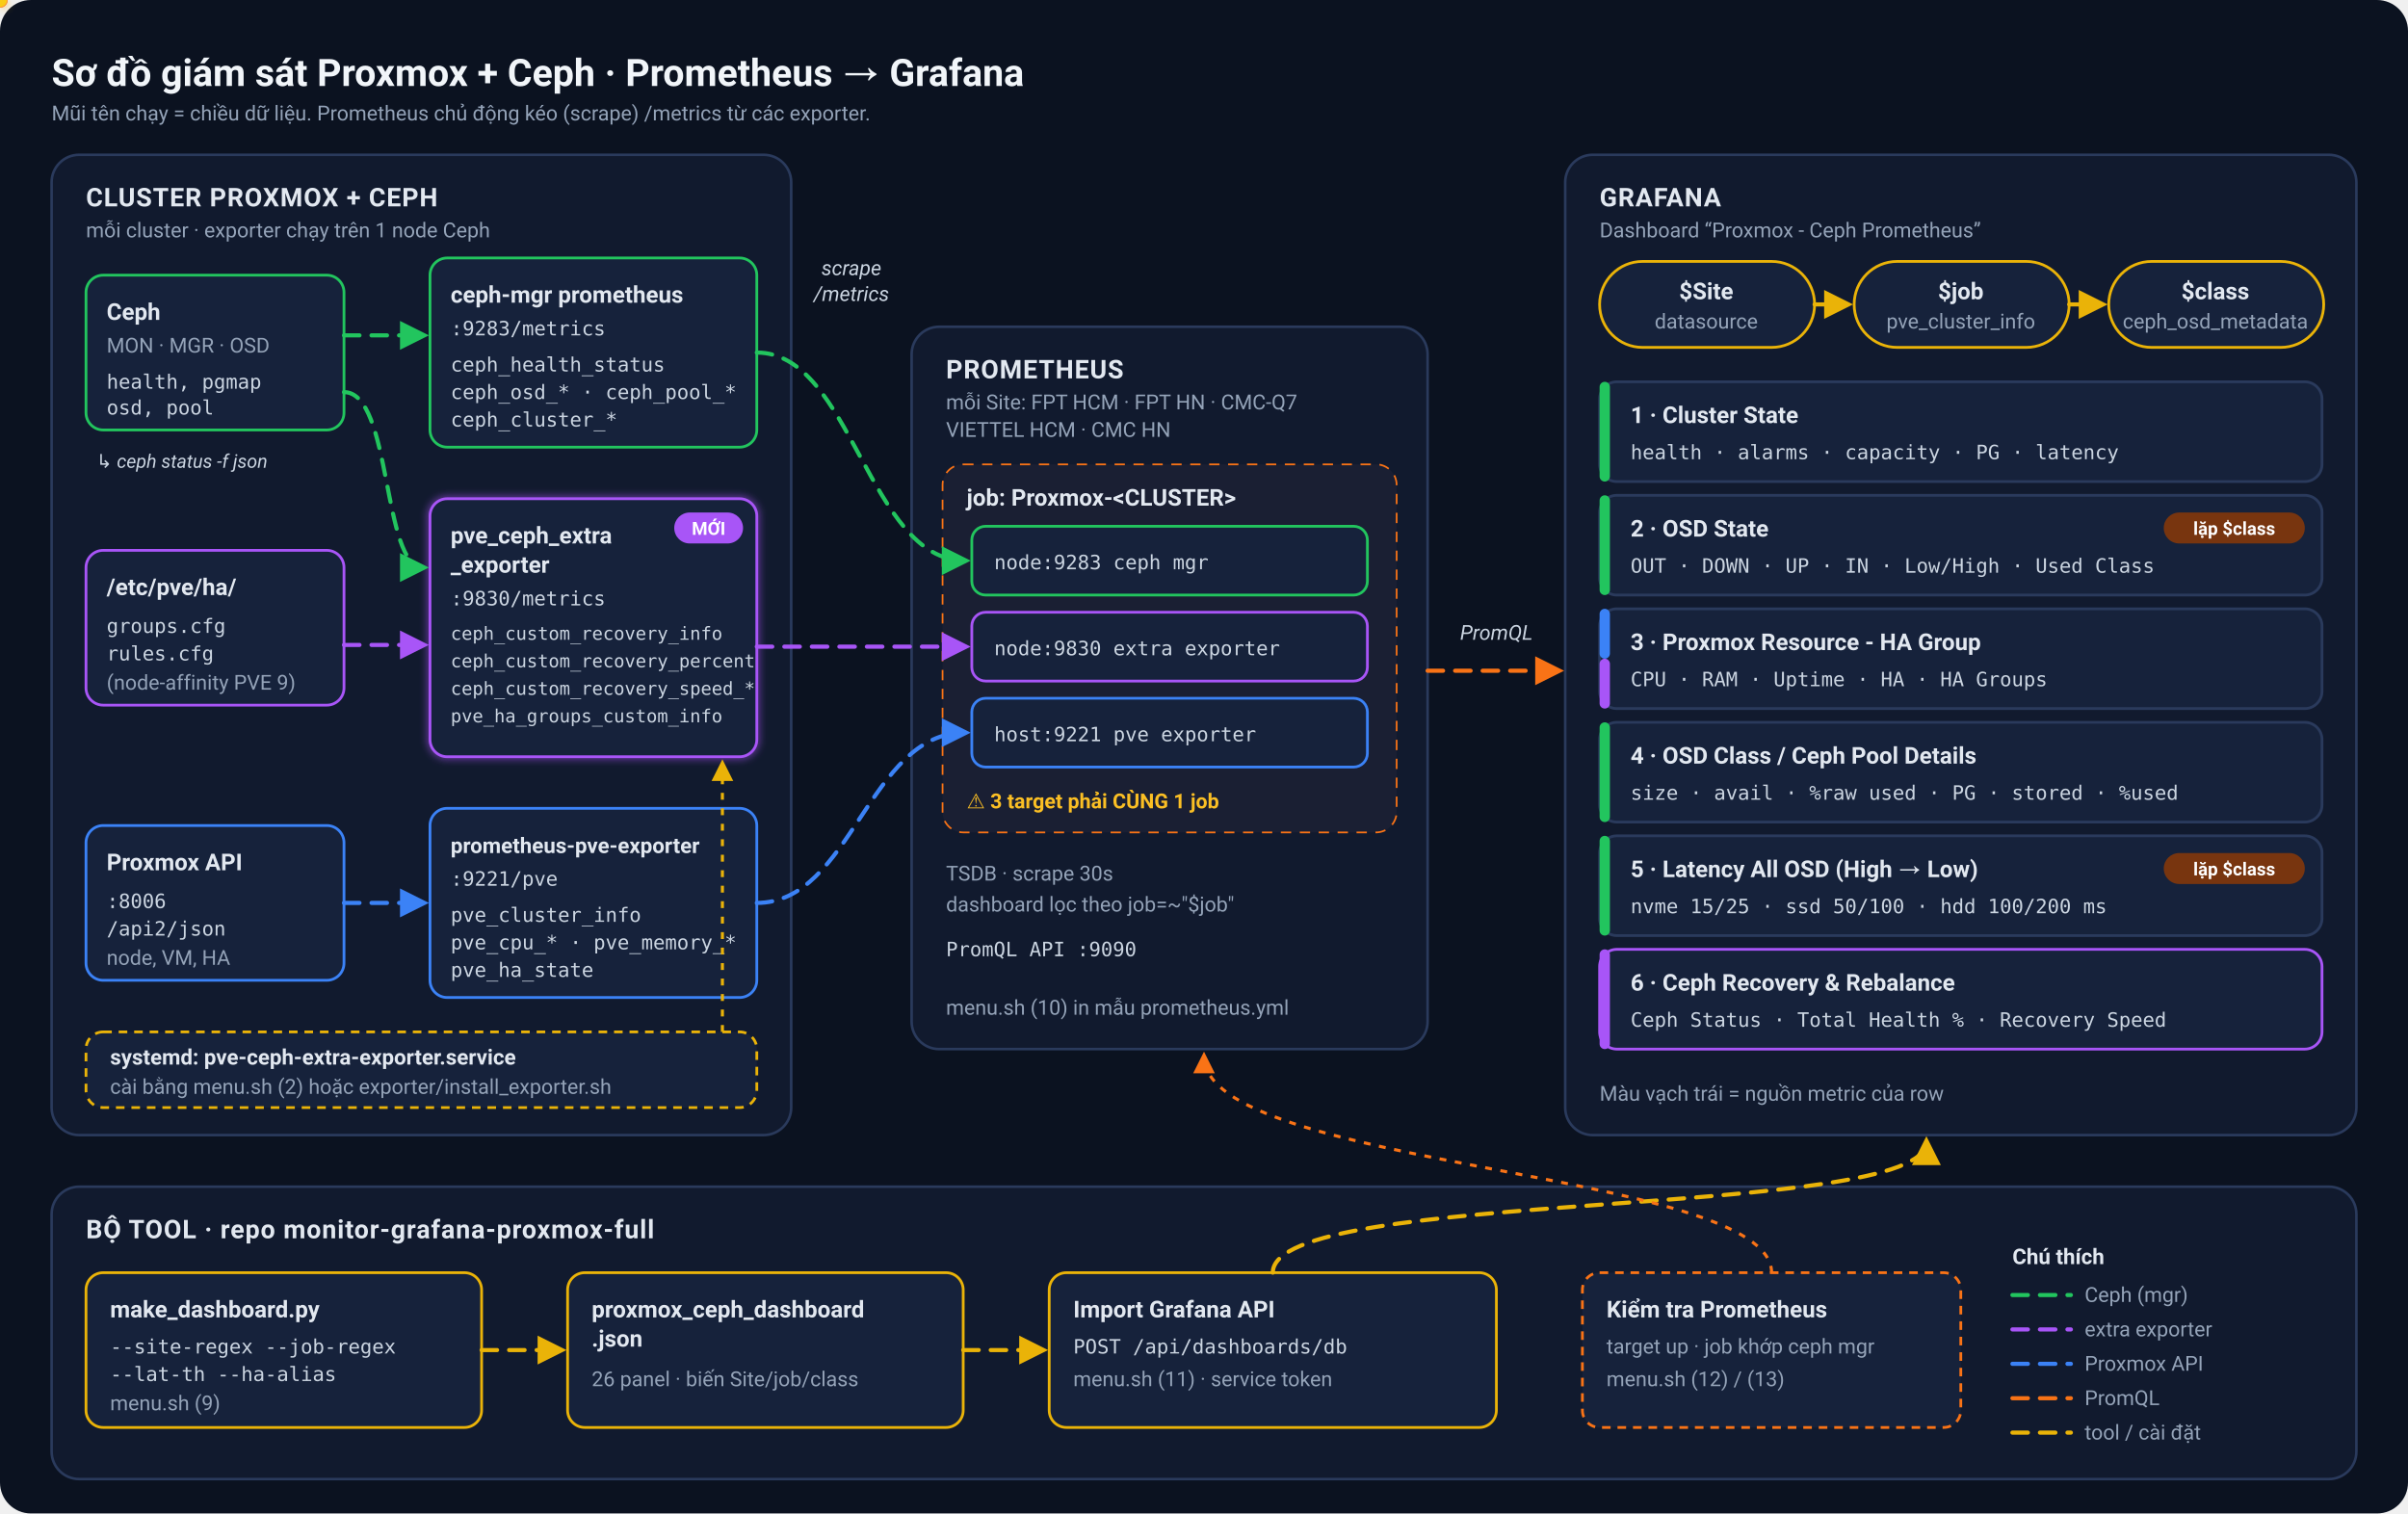
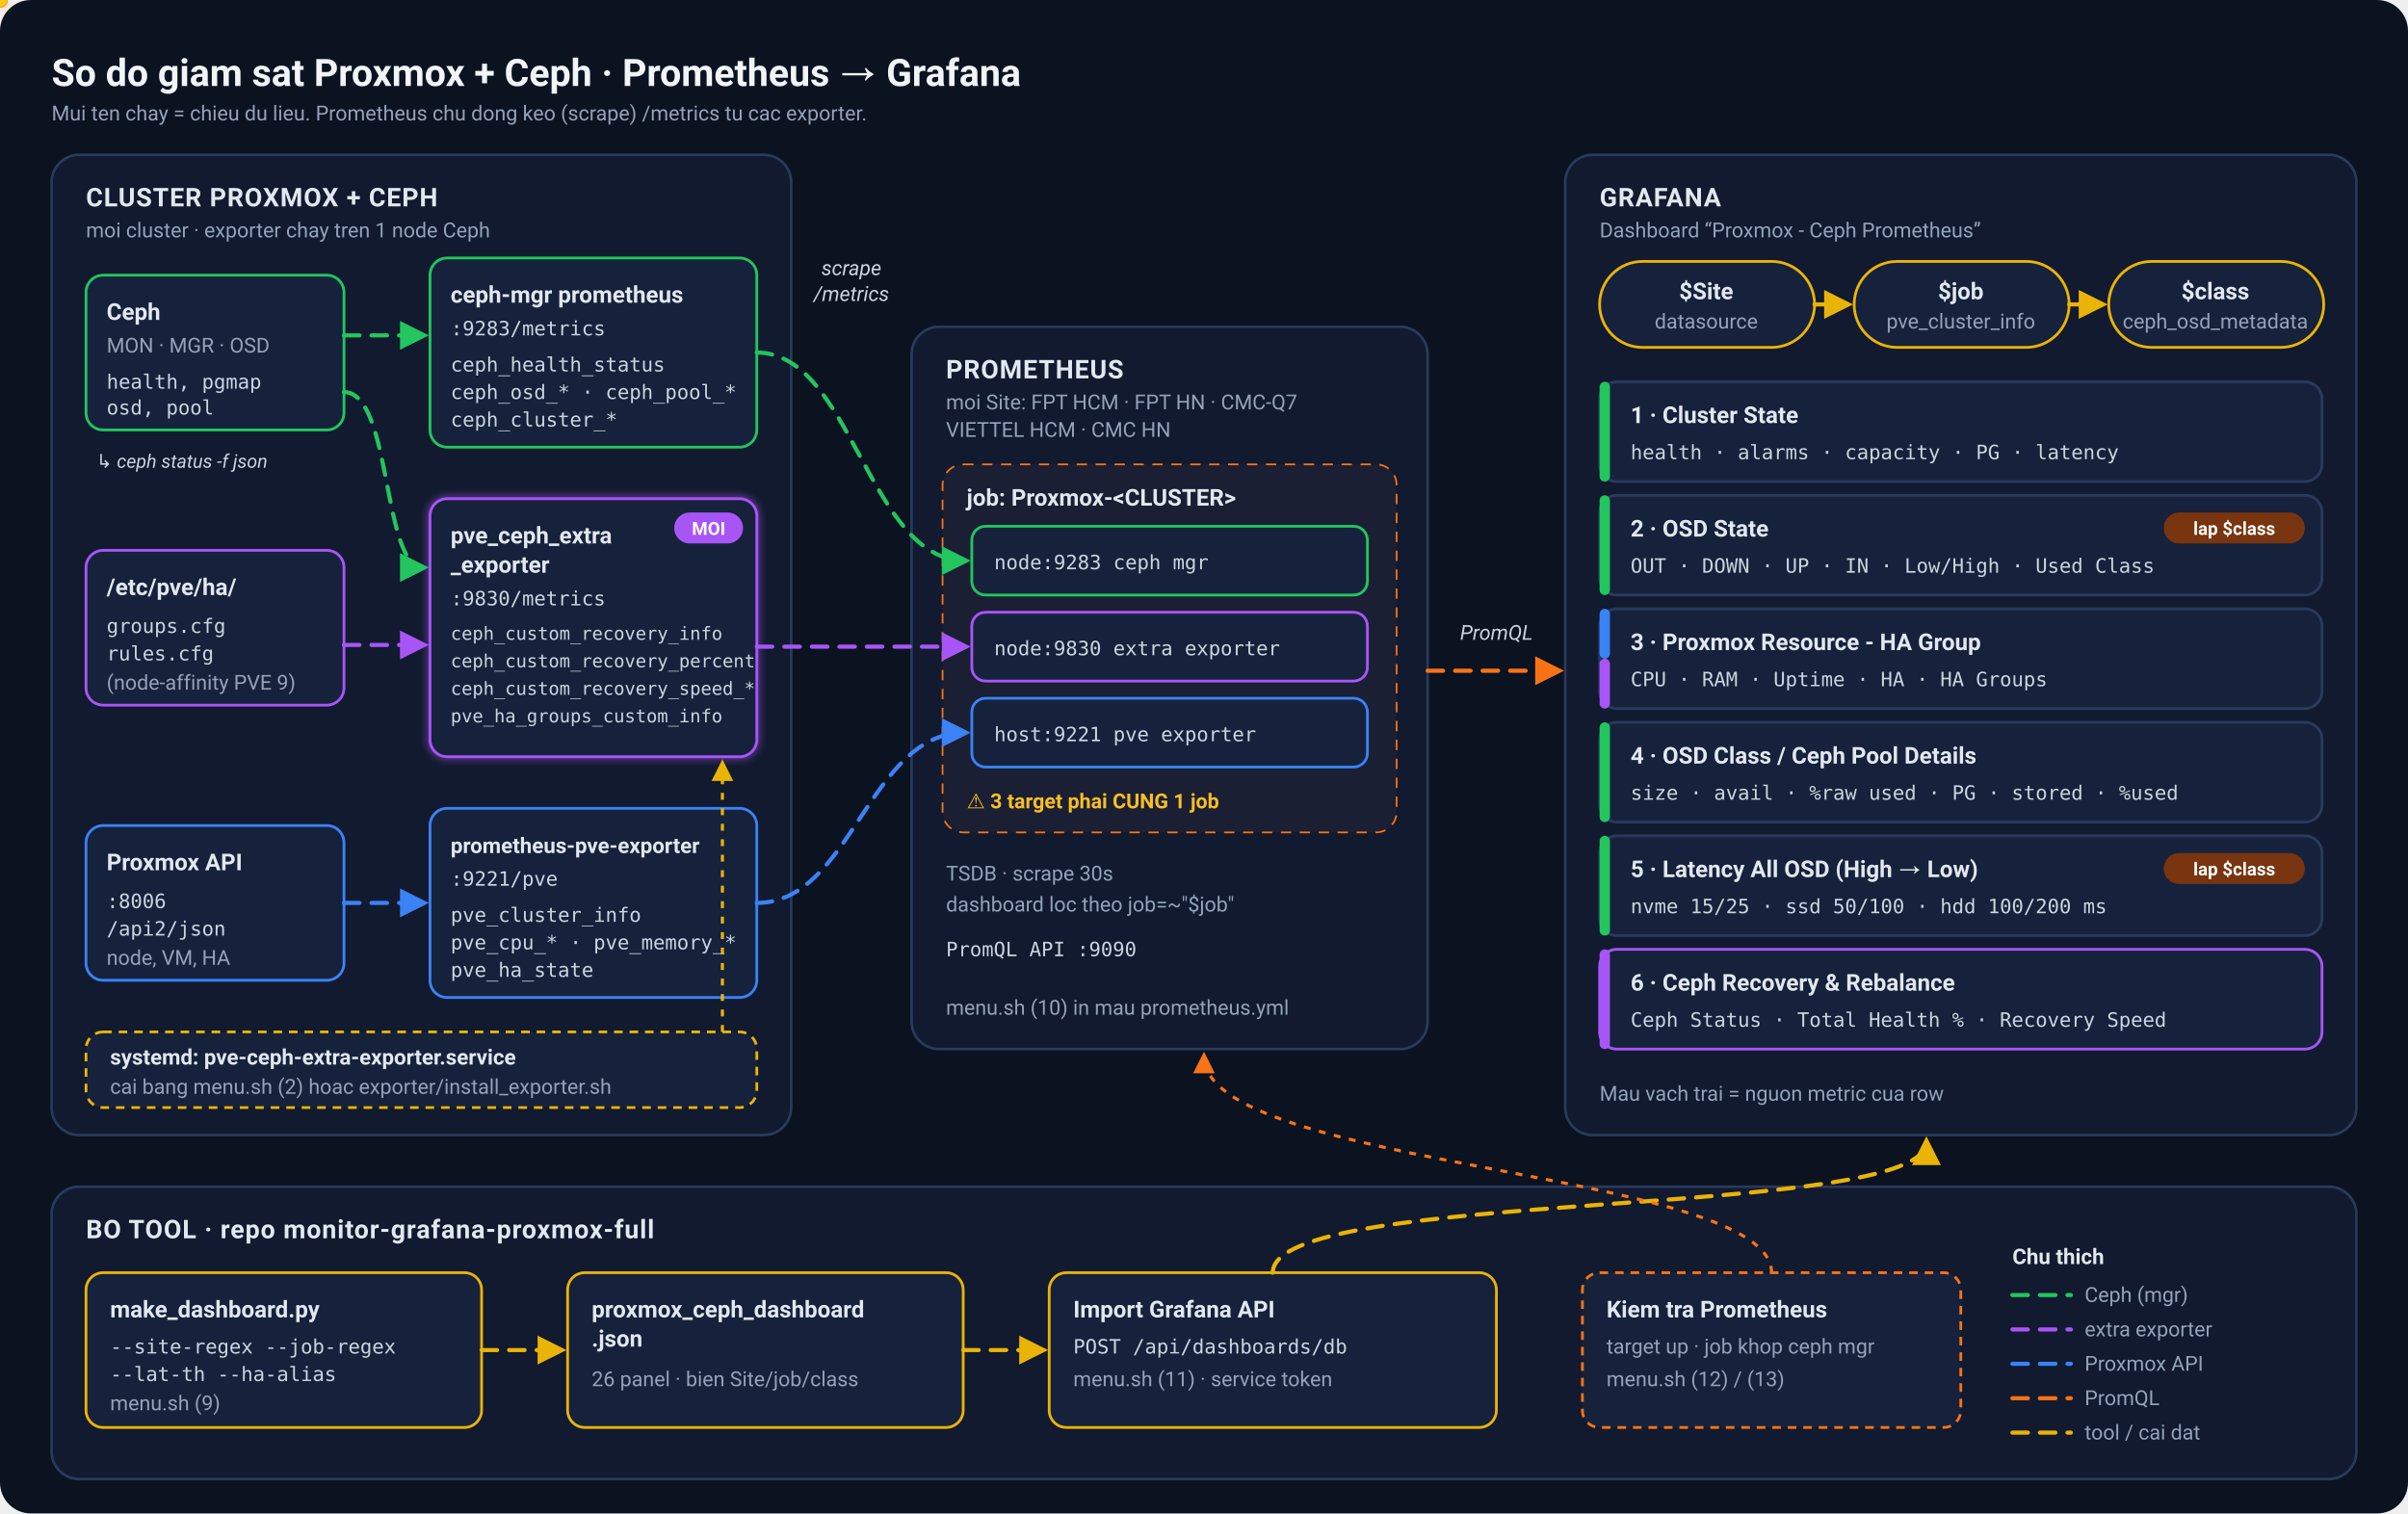
<svg xmlns="http://www.w3.org/2000/svg" xmlns:xlink="http://www.w3.org/1999/xlink" viewBox="0 0 1400 880" width="1400" height="880" font-family="Segoe UI, Roboto, Helvetica, Arial, sans-serif">
  <defs>
    <style>
      .bg      { fill: #0b1220; }
      .panel   { fill: #111a2e; stroke: #2a3a5c; stroke-width: 1.5; }
      .card    { fill: #16223b; stroke-width: 1.6; }
      .h1      { fill: #f1f5f9; font-size: 22px; font-weight: 700; }
      .h2      { fill: #e2e8f0; font-size: 15px; font-weight: 700; letter-spacing: .5px; }
      .t       { fill: #e2e8f0; font-size: 13.5px; font-weight: 600; }
      .s       { fill: #94a3b8; font-size: 12px; }
      .m       { fill: #cbd5e1; font-size: 11.5px; font-family: Consolas, Menlo, monospace; }
      .lbl     { fill: #cbd5e1; font-size: 12px; font-style: italic; }
      .warn    { fill: #fbbf24; font-size: 12px; font-weight: 600; }
      .badge   { fill: #a855f7; }
      .badgeT  { fill: #fff; font-size: 10.5px; font-weight: 700; }
      .flow    { fill: none; stroke-width: 2.4; stroke-linecap: round;
                 stroke-dasharray: 9 7; animation: dash 1.1s linear infinite; }
      .slow    { animation-duration: 2s; }
      .dashed  { fill: none; stroke-width: 1.8; stroke-dasharray: 4 5; animation: dash 2.4s linear infinite; }
      .ceph    { stroke: #22c55e; }
      .extra   { stroke: #a855f7; }
      .pve     { stroke: #3b82f6; }
      .prom    { stroke: #f97316; }
      .tool    { stroke: #eab308; }
      .pulse   { animation: pulse 2.2s ease-in-out infinite; }
      @keyframes dash  { to { stroke-dashoffset: -32; } }
      @keyframes pulse { 0%,100% { opacity: .35; } 50% { opacity: 1; } }
    </style>
    <marker id="aCeph" viewBox="0 0 10 10" refX="8" refY="5" markerWidth="7" markerHeight="7" orient="auto">
      <path d="M0,0 L10,5 L0,10 z" fill="#22c55e" />
    </marker>
    <marker id="aExtra" viewBox="0 0 10 10" refX="8" refY="5" markerWidth="7" markerHeight="7" orient="auto">
      <path d="M0,0 L10,5 L0,10 z" fill="#a855f7" />
    </marker>
    <marker id="aPve" viewBox="0 0 10 10" refX="8" refY="5" markerWidth="7" markerHeight="7" orient="auto">
      <path d="M0,0 L10,5 L0,10 z" fill="#3b82f6" />
    </marker>
    <marker id="aProm" viewBox="0 0 10 10" refX="8" refY="5" markerWidth="7" markerHeight="7" orient="auto">
      <path d="M0,0 L10,5 L0,10 z" fill="#f97316" />
    </marker>
    <marker id="aTool" viewBox="0 0 10 10" refX="8" refY="5" markerWidth="7" markerHeight="7" orient="auto">
      <path d="M0,0 L10,5 L0,10 z" fill="#eab308" />
    </marker>
    <filter id="glow" x="-50%" y="-50%" width="200%" height="200%">
      <feGaussianBlur stdDeviation="2.5" result="b" />
      <feMerge>
        <feMergeNode in="b" />
        <feMergeNode in="SourceGraphic" />
      </feMerge>
    </filter>
  </defs>
  <rect class="bg" x="0" y="0" width="1400" height="880" rx="18" />
-   <text class="h1" x="30" y="50">Sơ đồ giám sát Proxmox + Ceph  ·  Prometheus → Grafana</text>
-   <text class="s" x="30" y="70">Mũi tên chạy = chiều dữ liệu. Prometheus chủ động kéo (scrape) /metrics từ các exporter.</text>
+   <text class="h1" x="30" y="50">So do giam sat Proxmox + Ceph  ·  Prometheus → Grafana</text>
+   <text class="s" x="30" y="70">Mui ten chay = chieu du lieu. Prometheus chu dong keo (scrape) /metrics tu cac exporter.</text>
  <rect class="panel" x="30" y="90" width="430" height="570" rx="16" />
  <text class="h2" x="50" y="120">CLUSTER PROXMOX + CEPH</text>
-   <text class="s" x="50" y="138">mỗi cluster · exporter chạy trên 1 node Ceph</text>
+   <text class="s" x="50" y="138">moi cluster · exporter chay tren 1 node Ceph</text>
  <rect class="card" x="50" y="160" width="150" height="90" rx="10" stroke="#22c55e" />
  <text class="t" x="62" y="186">Ceph</text>
  <text class="s" x="62" y="205">MON · MGR · OSD</text>
  <text class="m" x="62" y="226">health, pgmap</text>
  <text class="m" x="62" y="241">osd, pool</text>
  <rect class="card" x="50" y="320" width="150" height="90" rx="10" stroke="#a855f7" />
  <text class="t" x="62" y="346">/etc/pve/ha/</text>
  <text class="m" x="62" y="368">groups.cfg</text>
  <text class="m" x="62" y="384">rules.cfg</text>
  <text class="s" x="62" y="401">(node-affinity PVE 9)</text>
  <rect class="card" x="50" y="480" width="150" height="90" rx="10" stroke="#3b82f6" />
  <text class="t" x="62" y="506">Proxmox API</text>
  <text class="m" x="62" y="528">:8006</text>
  <text class="m" x="62" y="544">/api2/json</text>
  <text class="s" x="62" y="561">node, VM, HA</text>
  <rect class="card" x="250" y="150" width="190" height="110" rx="10" stroke="#22c55e" />
  <text class="t" x="262" y="176">ceph-mgr prometheus</text>
  <text class="m" x="262" y="195" fill="#22c55e">:9283/metrics</text>
  <text class="m" x="262" y="216">ceph_health_status</text>
  <text class="m" x="262" y="232">ceph_osd_* · ceph_pool_*</text>
  <text class="m" x="262" y="248">ceph_cluster_*</text>
  <rect class="card" x="250" y="290" width="190" height="150" rx="10" stroke="#a855f7" stroke-width="2.4" filter="url(#glow)" />
  <rect class="badge" x="392" y="298" width="40" height="18" rx="9" />
-   <text class="badgeT" x="412" y="311" text-anchor="middle">MỚI</text>
+   <text class="badgeT" x="412" y="311" text-anchor="middle">MOI</text>
  <text class="t" x="262" y="316">pve_ceph_extra</text>
  <text class="t" x="262" y="333">_exporter</text>
  <text class="m" x="262" y="352" fill="#c084fc">:9830/metrics</text>
  <text class="m" style="font-size:10.5px" x="262" y="372">ceph_custom_recovery_info</text>
  <text class="m" style="font-size:10.5px" x="262" y="388">ceph_custom_recovery_percent</text>
  <text class="m" style="font-size:10.5px" x="262" y="404">ceph_custom_recovery_speed_*</text>
  <text class="m" style="font-size:10.5px" x="262" y="420">pve_ha_groups_custom_info</text>
  <rect class="card" x="250" y="470" width="190" height="110" rx="10" stroke="#3b82f6" />
  <text class="t" x="262" y="496" style="font-size:12.5px">prometheus-pve-exporter</text>
  <text class="m" x="262" y="515" fill="#60a5fa">:9221/pve</text>
  <text class="m" x="262" y="536">pve_cluster_info</text>
  <text class="m" x="262" y="552">pve_cpu_* · pve_memory_*</text>
  <text class="m" x="262" y="568">pve_ha_state</text>
  <path id="pS1E1" class="flow ceph" d="M200 195 L246 195" marker-end="url(#aCeph)" />
  <path id="pS1E2" class="flow ceph" d="M200 228 C228 228 222 330 246 330" marker-end="url(#aCeph)" />
  <text class="lbl" x="56" y="272" style="font-size:11px">↳ ceph status -f json</text>
  <path id="pS2E2" class="flow extra" d="M200 375 L246 375" marker-end="url(#aExtra)" />
  <path id="pS3E3" class="flow pve" d="M200 525 L246 525" marker-end="url(#aPve)" />
  <rect class="card" x="50" y="600" width="390" height="44" rx="10" stroke="#eab308" stroke-dasharray="5 4" />
  <text class="t" x="64" y="619" style="font-size:12.5px">systemd: pve-ceph-extra-exporter.service</text>
-   <text class="s" x="64" y="636">cài bằng menu.sh (2) hoặc exporter/install_exporter.sh</text>
+   <text class="s" x="64" y="636">cai bang menu.sh (2) hoac exporter/install_exporter.sh</text>
  <path class="dashed tool" d="M420 600 L420 444" marker-end="url(#aTool)" />
  <text class="lbl" x="495" y="160" text-anchor="middle">scrape</text>
  <text class="lbl" x="495" y="175" text-anchor="middle">/metrics</text>
  <rect class="panel" x="530" y="190" width="300" height="420" rx="16" stroke="#f97316" />
  <text class="h2" x="550" y="220">PROMETHEUS</text>
-   <text class="s" x="550" y="238">mỗi Site: FPT HCM · FPT HN · CMC-Q7</text>
+   <text class="s" x="550" y="238">moi Site: FPT HCM · FPT HN · CMC-Q7</text>
  <text class="s" x="550" y="254">VIETTEL HCM · CMC HN</text>
  <rect x="548" y="270" width="264" height="214" rx="12" fill="#1a1f33" stroke="#f97316" stroke-dasharray="6 5" />
  <text class="t" x="562" y="294">job: Proxmox-&lt;CLUSTER&gt;</text>
  <rect class="card" x="565" y="306" width="230" height="40" rx="8" stroke="#22c55e" />
  <text class="m" x="578" y="331">node:9283   ceph mgr</text>
  <rect class="card" x="565" y="356" width="230" height="40" rx="8" stroke="#a855f7" />
  <text class="m" x="578" y="381">node:9830   extra exporter</text>
  <rect class="card" x="565" y="406" width="230" height="40" rx="8" stroke="#3b82f6" />
  <text class="m" x="578" y="431">host:9221   pve exporter</text>
-   <text class="warn pulse" x="562" y="470">⚠ 3 target phải CÙNG 1 job</text>
+   <text class="warn pulse" x="562" y="470">⚠ 3 target phai CUNG 1 job</text>
  <text class="s" x="550" y="512">TSDB · scrape 30s</text>
-   <text class="s" x="550" y="530">dashboard lọc theo job=~"$job"</text>
+   <text class="s" x="550" y="530">dashboard loc theo job=~"$job"</text>
  <text class="m" x="550" y="556" fill="#fb923c">PromQL API :9090</text>
-   <text class="s" x="550" y="590">menu.sh (10) in mẫu prometheus.yml</text>
+   <text class="s" x="550" y="590">menu.sh (10) in mau prometheus.yml</text>
  <path id="pE1" class="flow ceph" d="M440 205 C495 205 505 326 561 326" marker-end="url(#aCeph)" />
  <path id="pE2" class="flow extra" d="M440 376 C495 376 505 376 561 376" marker-end="url(#aExtra)" />
  <path id="pE3" class="flow pve" d="M440 525 C495 525 505 426 561 426" marker-end="url(#aPve)" />
  <rect class="panel" x="910" y="90" width="460" height="570" rx="16" stroke="#eab308" />
  <text class="h2" x="930" y="120">GRAFANA</text>
  <text class="s" x="930" y="138">Dashboard “Proxmox - Ceph Prometheus”</text>
  <rect class="card" x="930" y="152" width="125" height="50" rx="25" stroke="#eab308" />
  <text class="t" x="992" y="174" text-anchor="middle">$Site</text>
  <text class="s" x="992" y="191" text-anchor="middle">datasource</text>
  <rect class="card" x="1078" y="152" width="125" height="50" rx="25" stroke="#eab308" />
  <text class="t" x="1140" y="174" text-anchor="middle">$job</text>
  <text class="s" x="1140" y="191" text-anchor="middle">pve_cluster_info</text>
  <rect class="card" x="1226" y="152" width="125" height="50" rx="25" stroke="#eab308" />
  <text class="t" x="1288" y="174" text-anchor="middle">$class</text>
  <text class="s" x="1288" y="191" text-anchor="middle">ceph_osd_metadata</text>
  <path class="flow tool slow" d="M1055 177 L1074 177" marker-end="url(#aTool)" />
  <path class="flow tool slow" d="M1203 177 L1222 177" marker-end="url(#aTool)" />
  <g>
    <rect class="card" x="930" y="222" width="420" height="58" rx="10" stroke="#2a3a5c" />
    <rect x="930" y="222" width="6" height="58" rx="3" fill="#22c55e" />
    <text class="t" x="948" y="246">1 · Cluster State</text>
    <text class="m" x="948" y="267">health · alarms · capacity · PG · latency</text>
    <rect class="card" x="930" y="288" width="420" height="58" rx="10" stroke="#2a3a5c" />
    <rect x="930" y="288" width="6" height="58" rx="3" fill="#22c55e" />
    <text class="t" x="948" y="312">2 · OSD State</text>
    <text class="m" x="948" y="333">OUT · DOWN · UP · IN · Low/High · Used Class</text>
    <rect x="1258" y="298" width="82" height="18" rx="9" fill="#78350f" />
-     <text class="badgeT" x="1299" y="311" text-anchor="middle" fill="#fde68a">lặp $class</text>
+     <text class="badgeT" x="1299" y="311" text-anchor="middle" fill="#fde68a">lap $class</text>
    <rect class="card" x="930" y="354" width="420" height="58" rx="10" stroke="#2a3a5c" />
    <rect x="930" y="354" width="6" height="29" rx="3" fill="#3b82f6" />
    <rect x="930" y="383" width="6" height="29" rx="3" fill="#a855f7" />
    <text class="t" x="948" y="378">3 · Proxmox Resource - HA Group</text>
    <text class="m" x="948" y="399">CPU · RAM · Uptime · HA · HA Groups</text>
    <rect class="card" x="930" y="420" width="420" height="58" rx="10" stroke="#2a3a5c" />
    <rect x="930" y="420" width="6" height="58" rx="3" fill="#22c55e" />
    <text class="t" x="948" y="444">4 · OSD Class / Ceph Pool Details</text>
    <text class="m" x="948" y="465">size · avail · %raw used · PG · stored · %used</text>
    <rect class="card" x="930" y="486" width="420" height="58" rx="10" stroke="#2a3a5c" />
    <rect x="930" y="486" width="6" height="58" rx="3" fill="#22c55e" />
    <text class="t" x="948" y="510">5 · Latency All OSD (High → Low)</text>
    <text class="m" x="948" y="531">nvme 15/25 · ssd 50/100 · hdd 100/200 ms</text>
    <rect x="1258" y="496" width="82" height="18" rx="9" fill="#78350f" />
-     <text class="badgeT" x="1299" y="509" text-anchor="middle" fill="#fde68a">lặp $class</text>
+     <text class="badgeT" x="1299" y="509" text-anchor="middle" fill="#fde68a">lap $class</text>
    <rect class="card" x="930" y="552" width="420" height="58" rx="10" stroke="#a855f7" stroke-width="2" />
    <rect x="930" y="552" width="6" height="58" rx="3" fill="#a855f7" />
    <text class="t" x="948" y="576">6 · Ceph Recovery &amp; Rebalance</text>
    <text class="m" x="948" y="597">Ceph Status · Total Health % · Recovery Speed</text>
  </g>
-   <text class="s" x="930" y="640">Màu vạch trái = nguồn metric của row</text>
+   <text class="s" x="930" y="640">Mau vach trai = nguon metric cua row</text>
  <text class="lbl" x="870" y="372" text-anchor="middle">PromQL</text>
  <path id="pPG" class="flow prom" d="M830 390 C862 390 876 390 906 390" marker-end="url(#aProm)" />
  <rect class="panel" x="30" y="690" width="1340" height="170" rx="16" />
-   <text class="h2" x="50" y="720">BỘ TOOL · repo monitor-grafana-proxmox-full</text>
+   <text class="h2" x="50" y="720">BO TOOL · repo monitor-grafana-proxmox-full</text>
  <rect class="card" x="50" y="740" width="230" height="90" rx="10" stroke="#eab308" />
  <text class="t" x="64" y="766">make_dashboard.py</text>
  <text class="m" x="64" y="787">--site-regex --job-regex</text>
  <text class="m" x="64" y="803">--lat-th --ha-alias</text>
  <text class="s" x="64" y="820">menu.sh (9)</text>
  <rect class="card" x="330" y="740" width="230" height="90" rx="10" stroke="#eab308" />
  <text class="t" x="344" y="766">proxmox_ceph_dashboard</text>
  <text class="t" x="344" y="783">.json</text>
-   <text class="s" x="344" y="806">26 panel · biến Site/job/class</text>
+   <text class="s" x="344" y="806">26 panel · bien Site/job/class</text>
  <rect class="card" x="610" y="740" width="260" height="90" rx="10" stroke="#eab308" />
  <text class="t" x="624" y="766">Import Grafana API</text>
  <text class="m" x="624" y="787">POST /api/dashboards/db</text>
  <text class="s" x="624" y="806">menu.sh (11) · service token</text>
  <rect class="card" x="920" y="740" width="220" height="90" rx="10" stroke="#f97316" stroke-dasharray="5 4" />
-   <text class="t" x="934" y="766">Kiểm tra Prometheus</text>
-   <text class="s" x="934" y="787">target up · job khớp ceph mgr</text>
+   <text class="t" x="934" y="766">Kiem tra Prometheus</text>
+   <text class="s" x="934" y="787">target up · job khop ceph mgr</text>
  <text class="s" x="934" y="806">menu.sh (12) / (13)</text>
  <path id="pT1" class="flow tool" d="M280 785 L326 785" marker-end="url(#aTool)" />
  <path id="pT2" class="flow tool" d="M560 785 L606 785" marker-end="url(#aTool)" />
  <path id="pT3" class="flow tool" d="M740 740 C740 690 1120 710 1120 664" marker-end="url(#aTool)" />
  <path class="dashed prom" d="M1030 740 C1030 680 700 680 700 614" marker-end="url(#aProm)" />
  <g transform="translate(1170 735)">
-     <text class="t" x="0" y="0" style="font-size:12.5px">Chú thích</text>
+     <text class="t" x="0" y="0" style="font-size:12.5px">Chu thich</text>
    <line x1="0" y1="18" x2="34" y2="18" class="flow ceph" />
    <text class="s" x="42" y="22">Ceph (mgr)</text>
    <line x1="0" y1="38" x2="34" y2="38" class="flow extra" />
    <text class="s" x="42" y="42">extra exporter</text>
    <line x1="0" y1="58" x2="34" y2="58" class="flow pve" />
    <text class="s" x="42" y="62">Proxmox API</text>
    <line x1="0" y1="78" x2="34" y2="78" class="flow prom" />
    <text class="s" x="42" y="82">PromQL</text>
    <line x1="0" y1="98" x2="34" y2="98" class="flow tool" />
-     <text class="s" x="42" y="102">tool / cài đặt</text>
+     <text class="s" x="42" y="102">tool / cai dat</text>
  </g>
  <g filter="url(#glow)">
    <circle r="4" fill="#4ade80">
      <animateMotion dur="1.6s" repeatCount="indefinite">
        <mpath xlink:href="#pE1" />
      </animateMotion>
    </circle>
    <circle r="4" fill="#c084fc">
      <animateMotion dur="1.4s" repeatCount="indefinite">
        <mpath xlink:href="#pE2" />
      </animateMotion>
    </circle>
    <circle r="4" fill="#60a5fa">
      <animateMotion dur="1.6s" repeatCount="indefinite">
        <mpath xlink:href="#pE3" />
      </animateMotion>
    </circle>
    <circle r="3.5" fill="#4ade80">
      <animateMotion dur="1.8s" repeatCount="indefinite">
        <mpath xlink:href="#pS1E2" />
      </animateMotion>
    </circle>
    <circle r="3.5" fill="#c084fc">
      <animateMotion dur="1.2s" repeatCount="indefinite">
        <mpath xlink:href="#pS2E2" />
      </animateMotion>
    </circle>
    <circle r="4.5" fill="#fb923c">
      <animateMotion dur="1.1s" repeatCount="indefinite">
        <mpath xlink:href="#pPG" />
      </animateMotion>
    </circle>
    <circle r="4.5" fill="#fb923c">
      <animateMotion dur="1.1s" begin="0.55s" repeatCount="indefinite">
        <mpath xlink:href="#pPG" />
      </animateMotion>
    </circle>
    <circle r="4" fill="#facc15">
      <animateMotion dur="2.6s" repeatCount="indefinite">
        <mpath xlink:href="#pT3" />
      </animateMotion>
    </circle>
  </g>
</svg>
